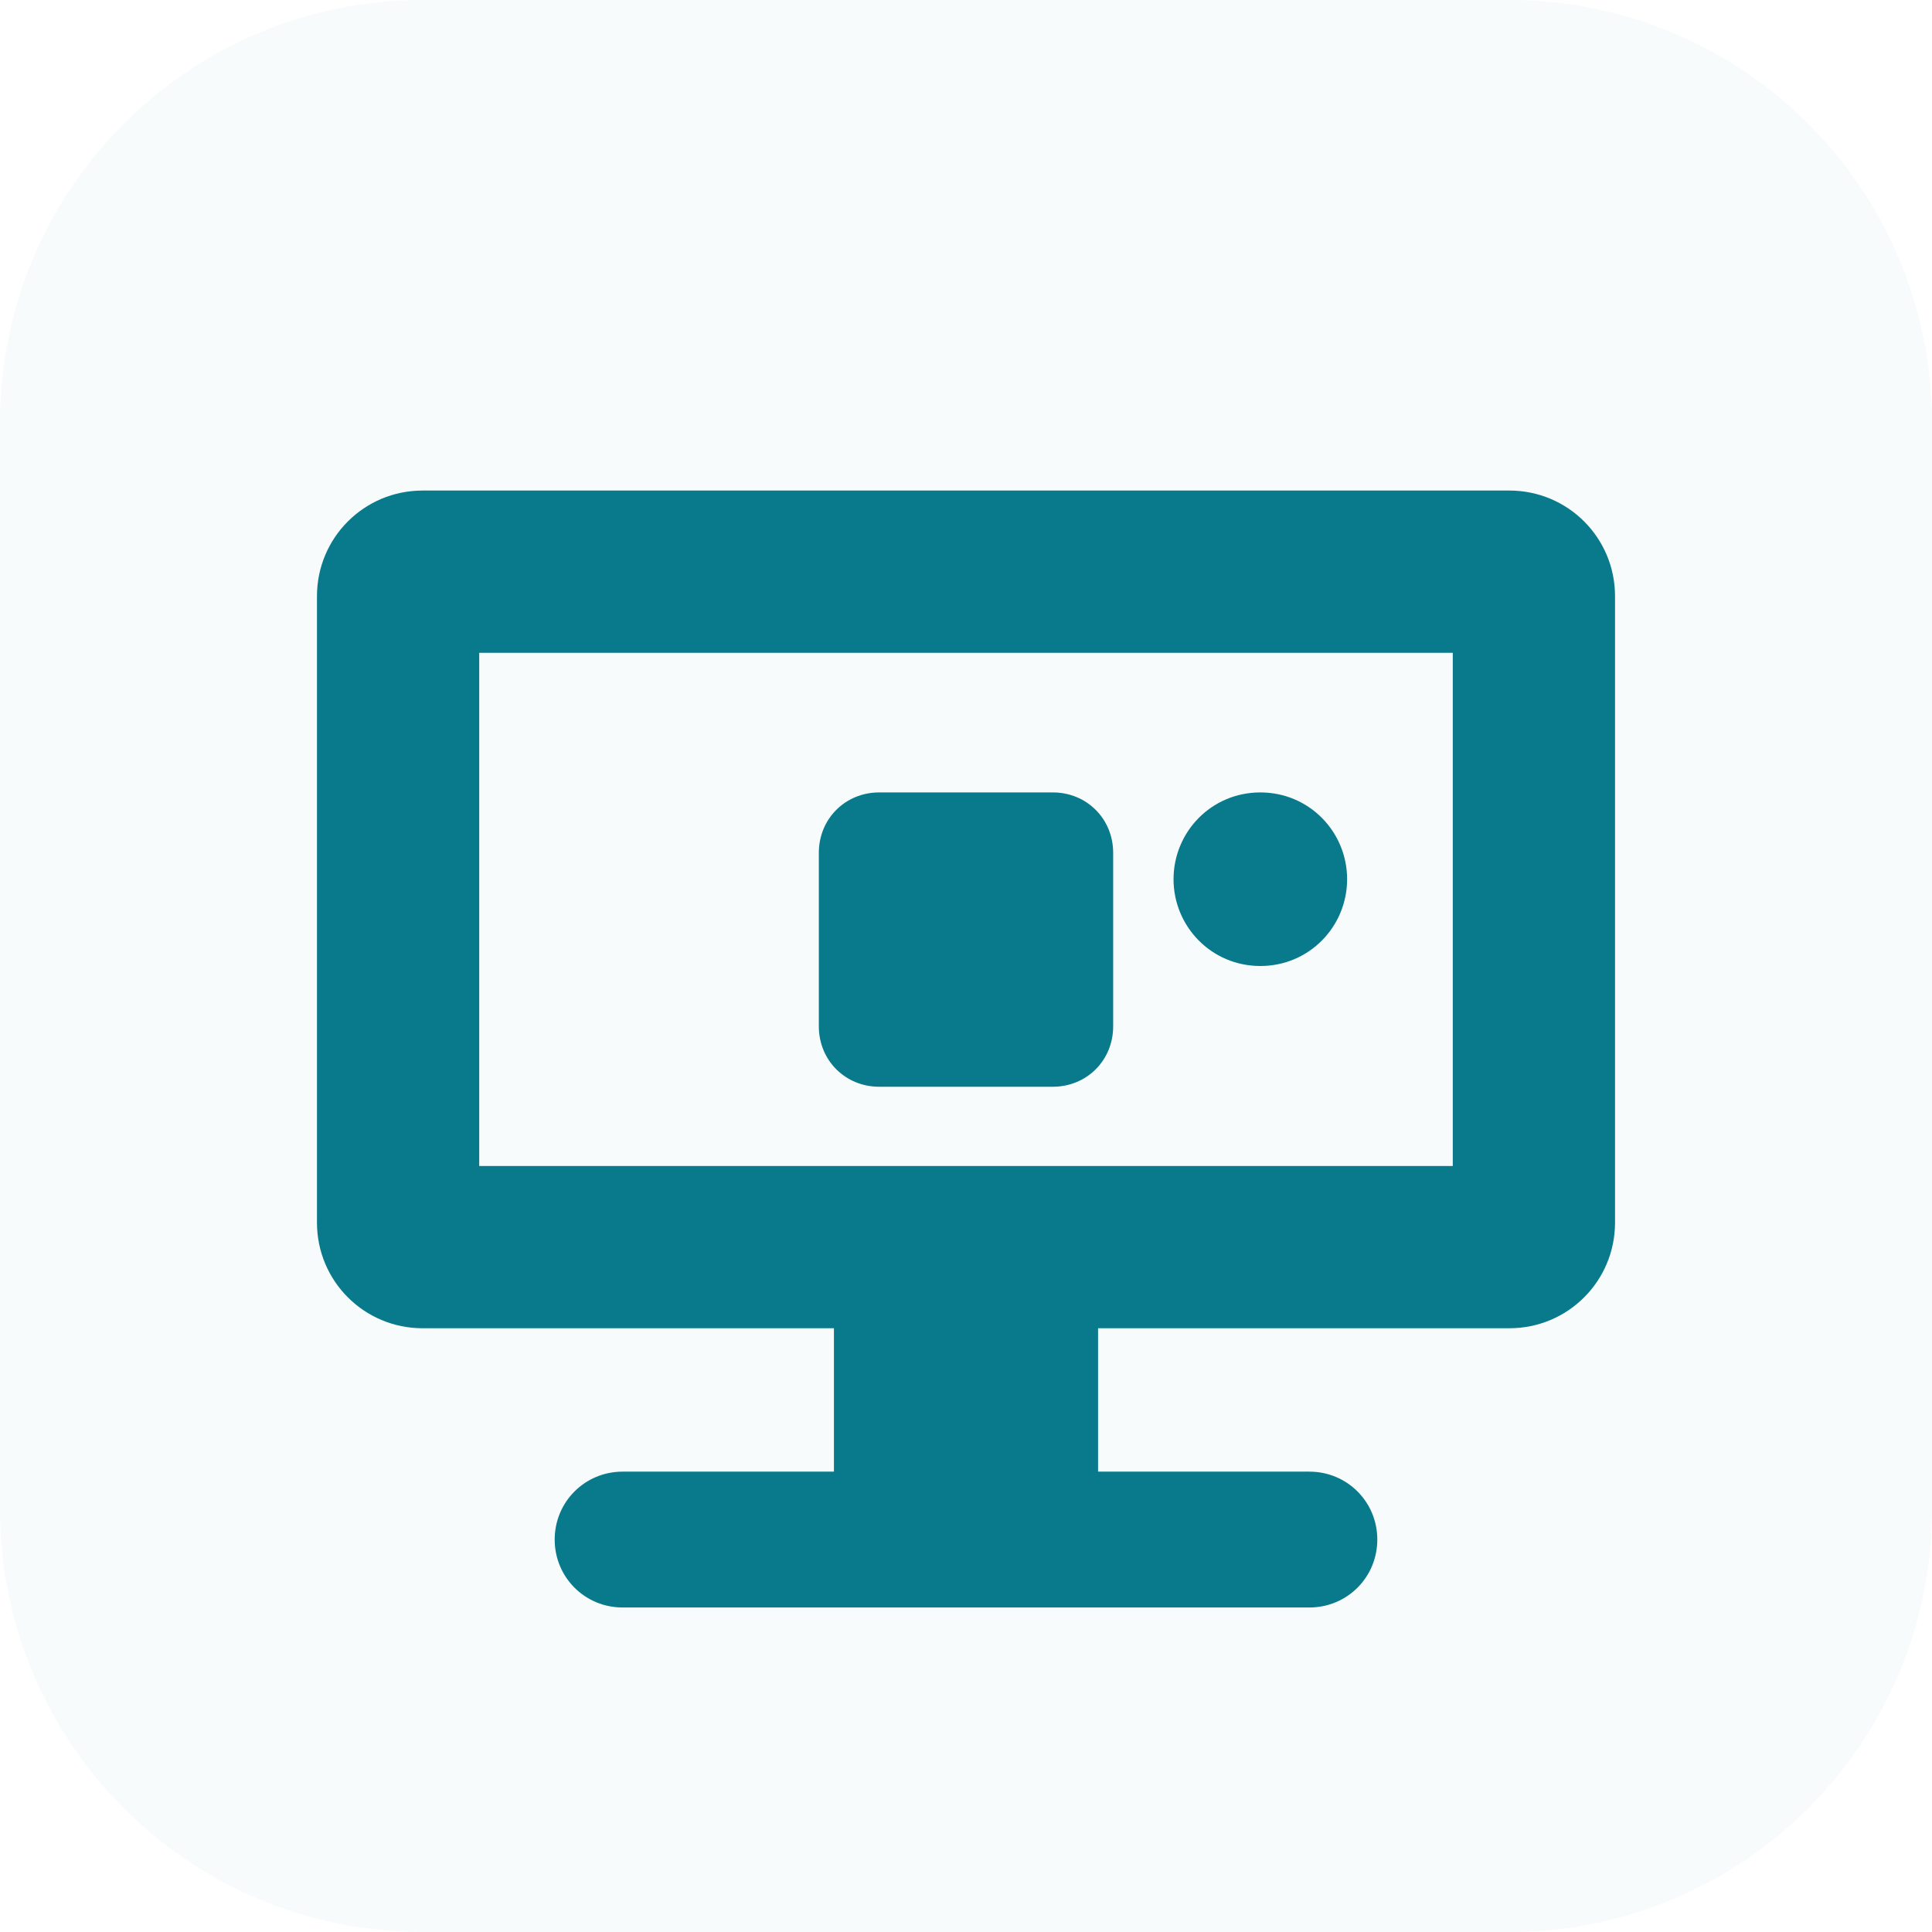
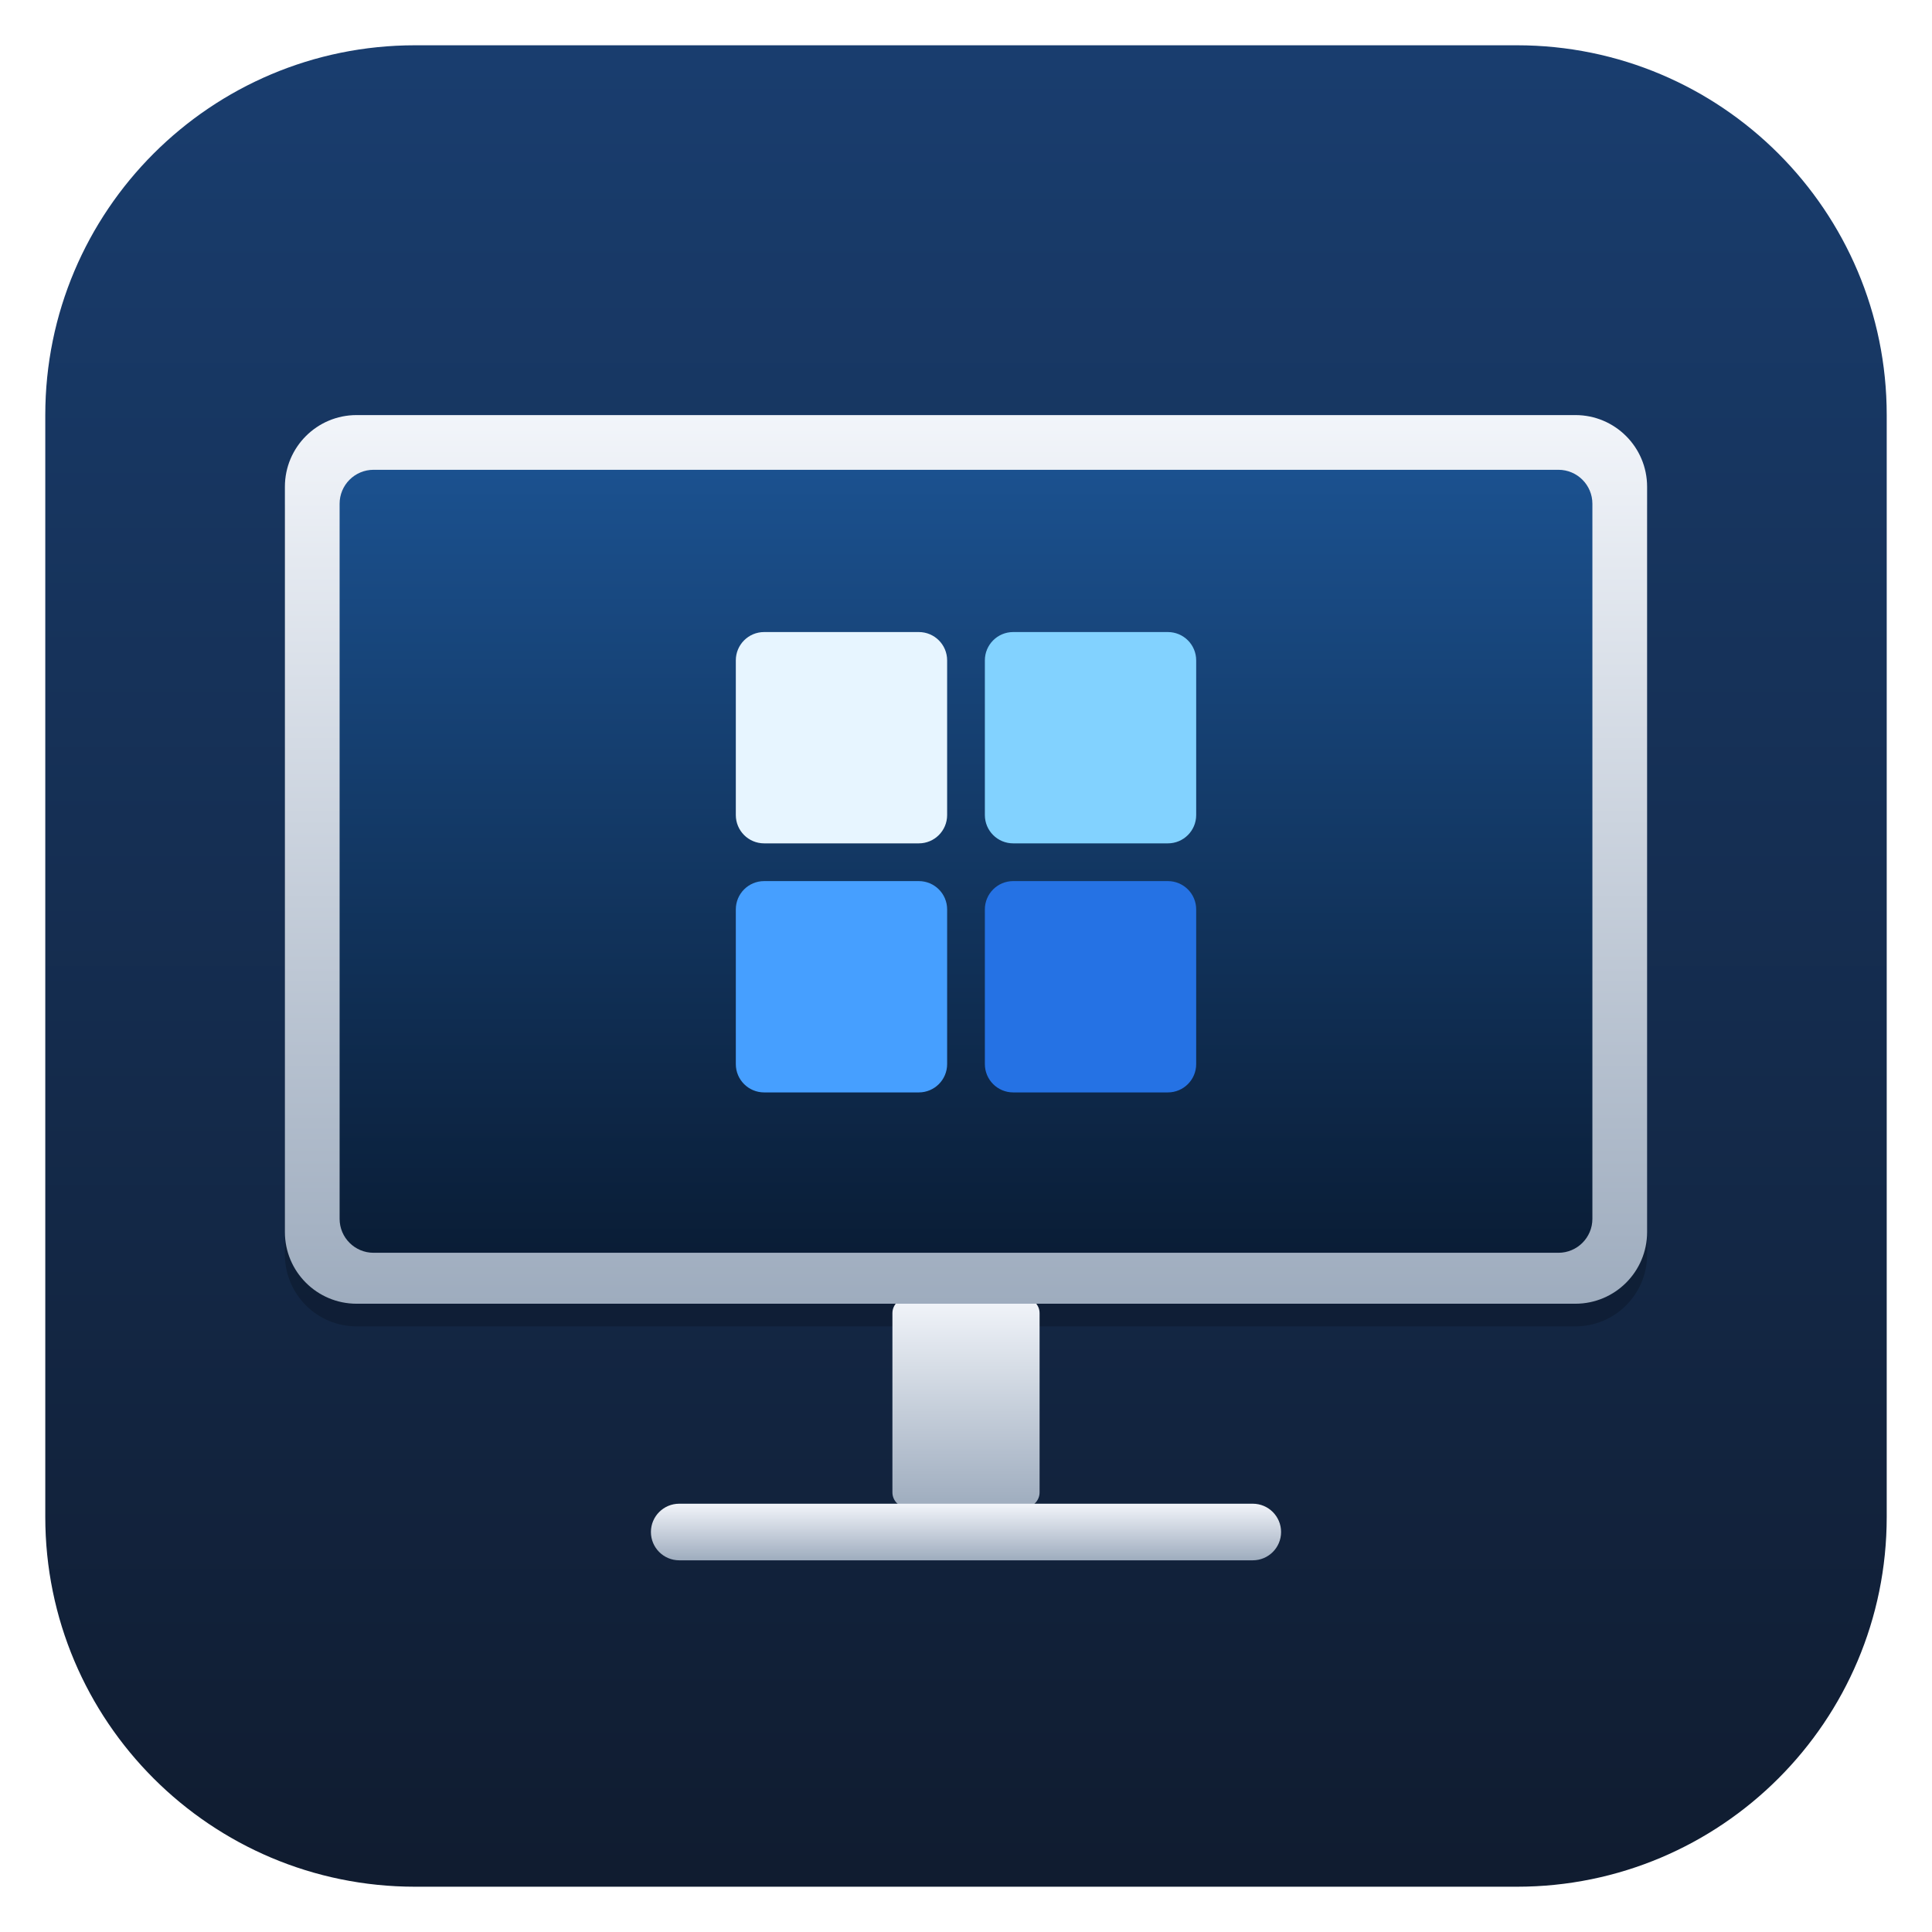
- <svg xmlns="http://www.w3.org/2000/svg" viewBox="0 0 1024 1024" role="img" aria-label="HiDPIBuddy app icon">
-   <rect width="1024" height="1024" rx="224" fill="#F7FBFC" />
-   <path fill="#087A8C" fill-rule="evenodd" d="M224 260c-31 0-56 25-56 56v332c0 31 25 56 56 56h218v76H330c-20 0-36 16-36 36s16 36 36 36h364c20 0 36-16 36-36s-16-36-36-36H582v-76h218c31 0 56-25 56-56V316c0-31-25-56-56-56H224Zm30 86v272h516V346H254Zm180 106c0-18 14-32 32-32h92c18 0 32 14 32 32v92c0 18-14 32-32 32h-92c-18 0-32-14-32-32v-92Zm188 14c0-25 20-46 46-46s46 21 46 46-20 46-46 46-46-21-46-46Z" />
+ <svg xmlns="http://www.w3.org/2000/svg" width="1024" height="1024" viewBox="0 0 1024 1024">
+   <defs>
+     <linearGradient id="background" x1="0" y1="0" x2="0" y2="1">
+       <stop stop-color="#193D6E" />
+       <stop offset="1" stop-color="#101C30" />
+     </linearGradient>
+     <linearGradient id="metal" x1="0" y1="0" x2="0" y2="1">
+       <stop stop-color="#F2F5FA" />
+       <stop offset="1" stop-color="#9EACBE" />
+     </linearGradient>
+     <linearGradient id="screen" x1="0" y1="0" x2="0" y2="1">
+       <stop stop-color="#1B518F" />
+       <stop offset="1" stop-color="#0A1D36" />
+     </linearGradient>
+   </defs>
+   <rect x="24" y="24" width="976" height="976" rx="196" fill="url(#background)" />
+   <rect x="151" y="232" width="722" height="471" rx="38" fill="#000" opacity=".2" />
+   <rect x="473" y="688" width="78" height="111" rx="8" fill="url(#metal)" />
+   <rect x="345" y="797" width="334" height="30" rx="15" fill="url(#metal)" />
+   <rect x="151" y="220" width="722" height="471" rx="38" fill="url(#metal)" />
+   <rect x="180" y="249" width="664" height="415" rx="18" fill="url(#screen)" />
+   <rect x="390" y="335" width="112" height="112" rx="15" fill="#E7F5FF" />
+   <rect x="522" y="335" width="112" height="112" rx="15" fill="#82D2FF" />
+   <rect x="390" y="467" width="112" height="112" rx="15" fill="#469FFF" />
+   <rect x="522" y="467" width="112" height="112" rx="15" fill="#2572E4" />
</svg>
